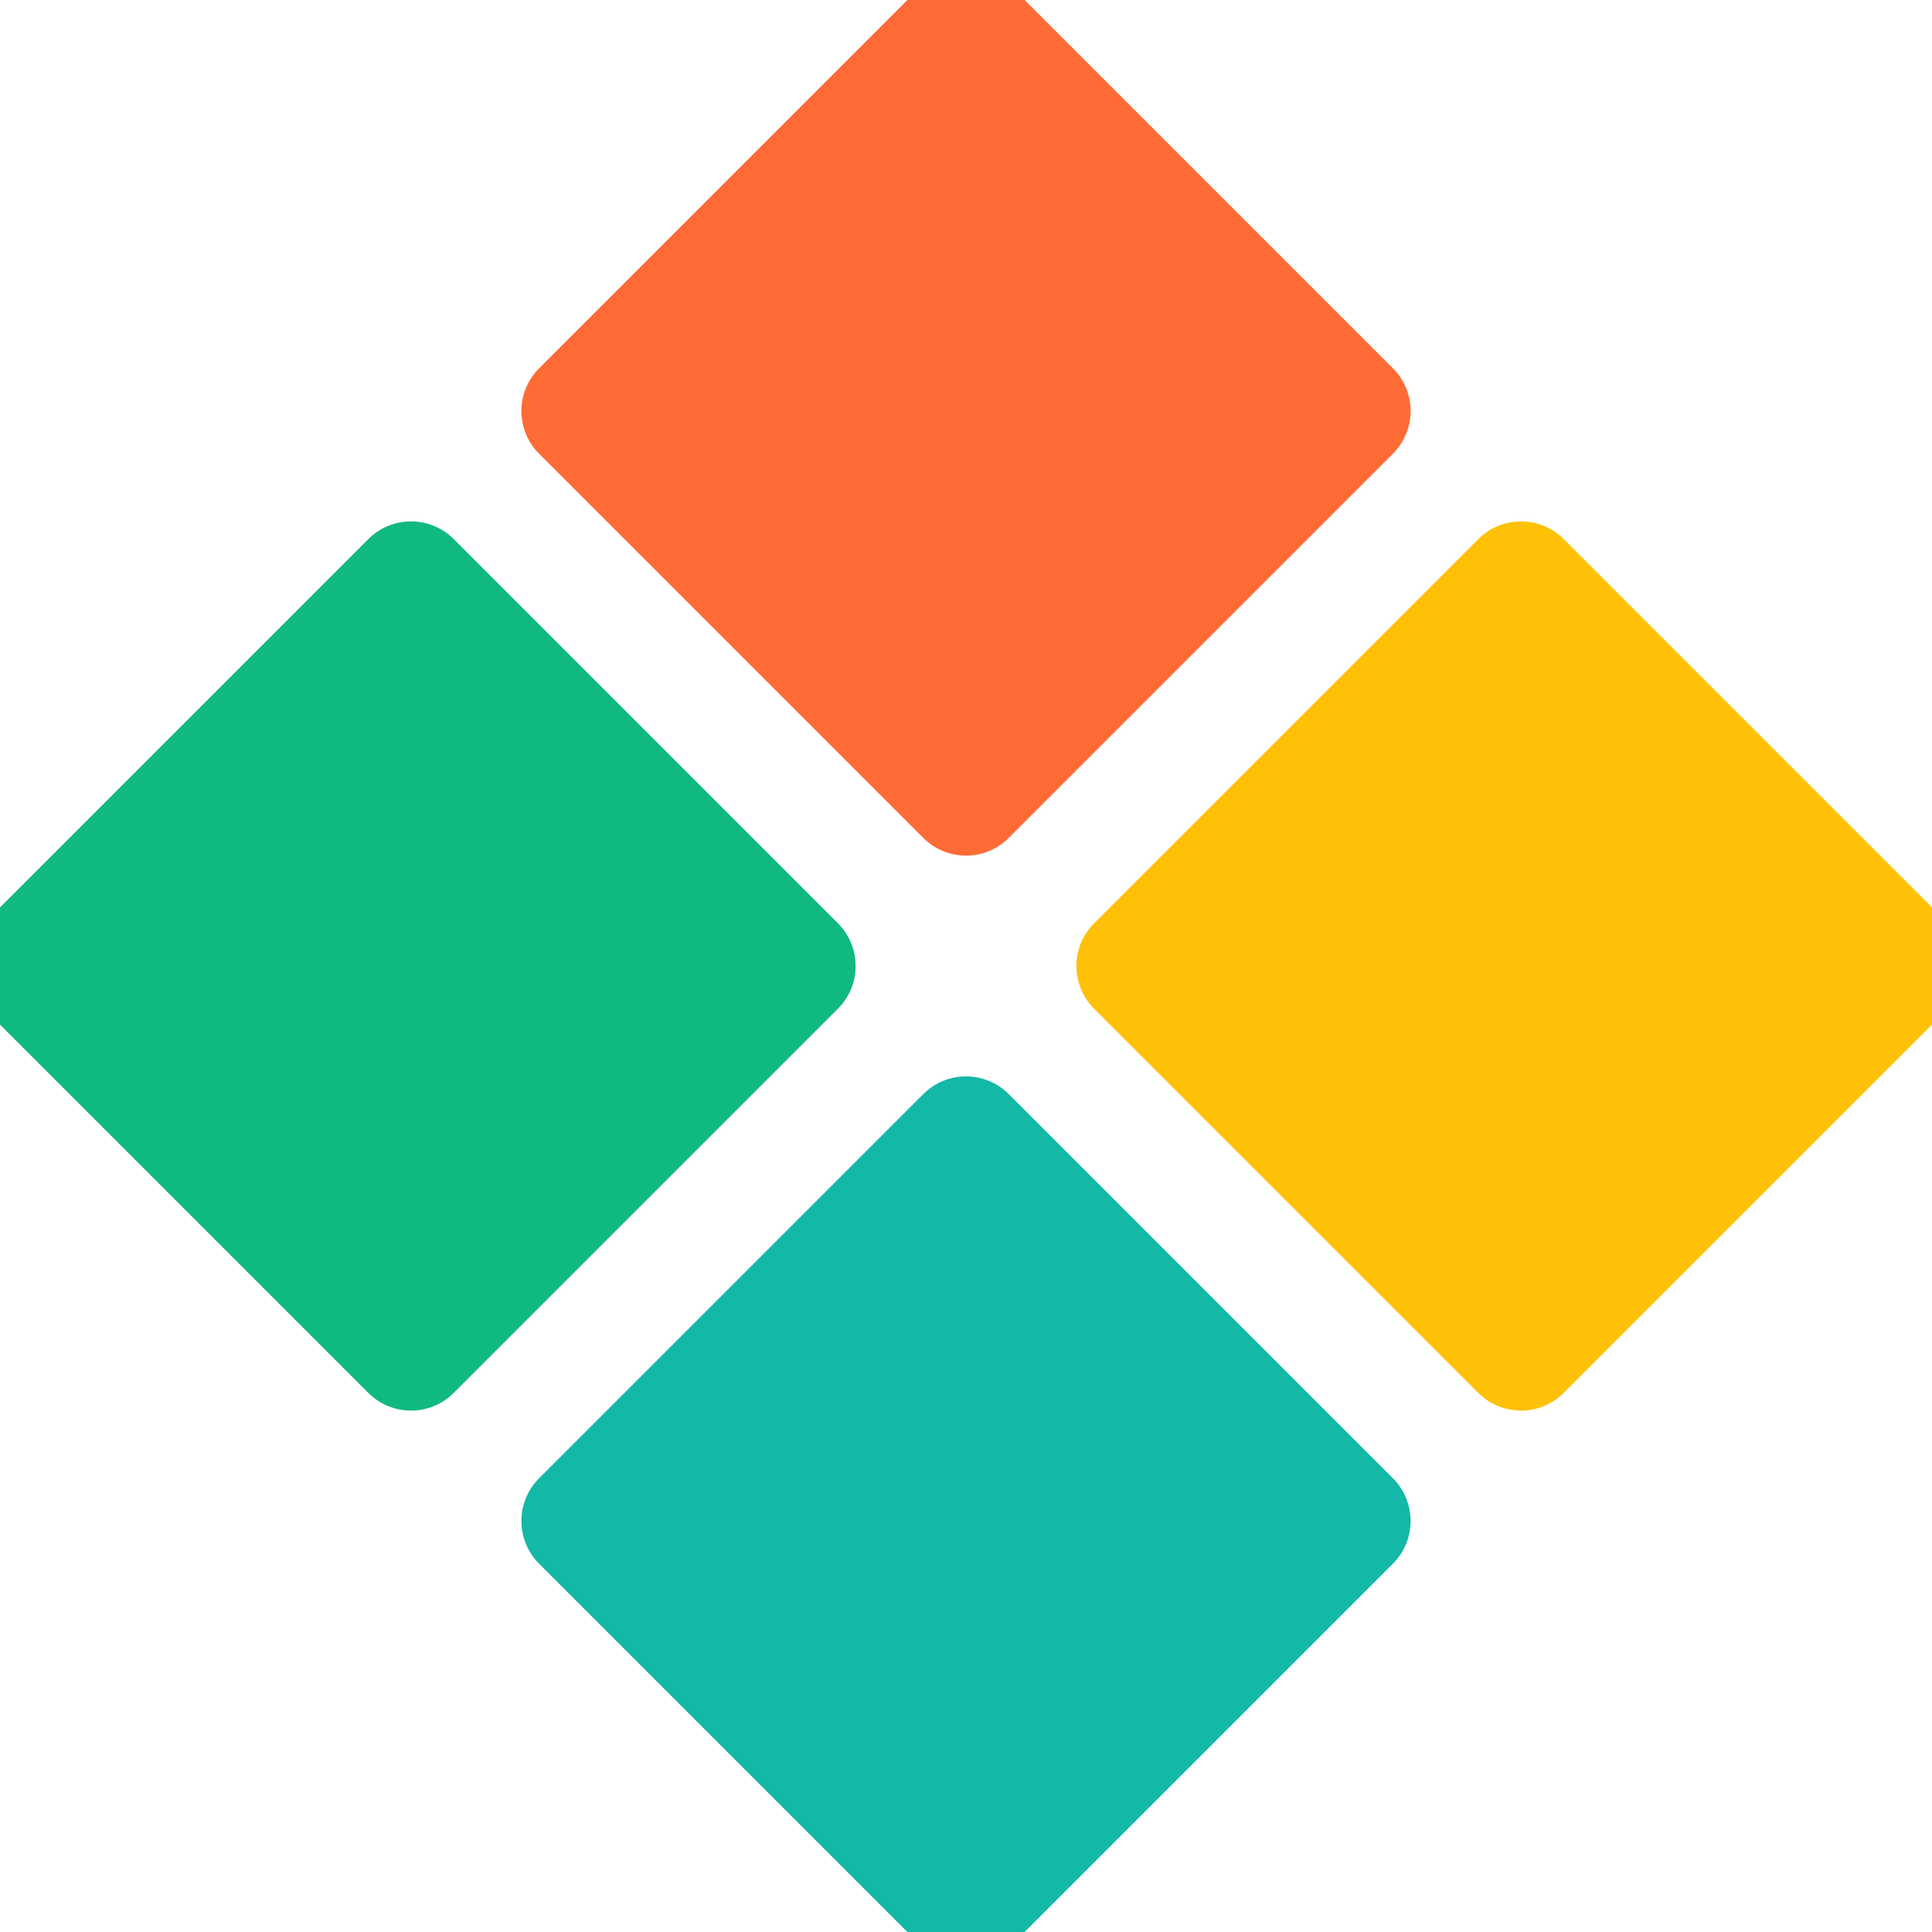
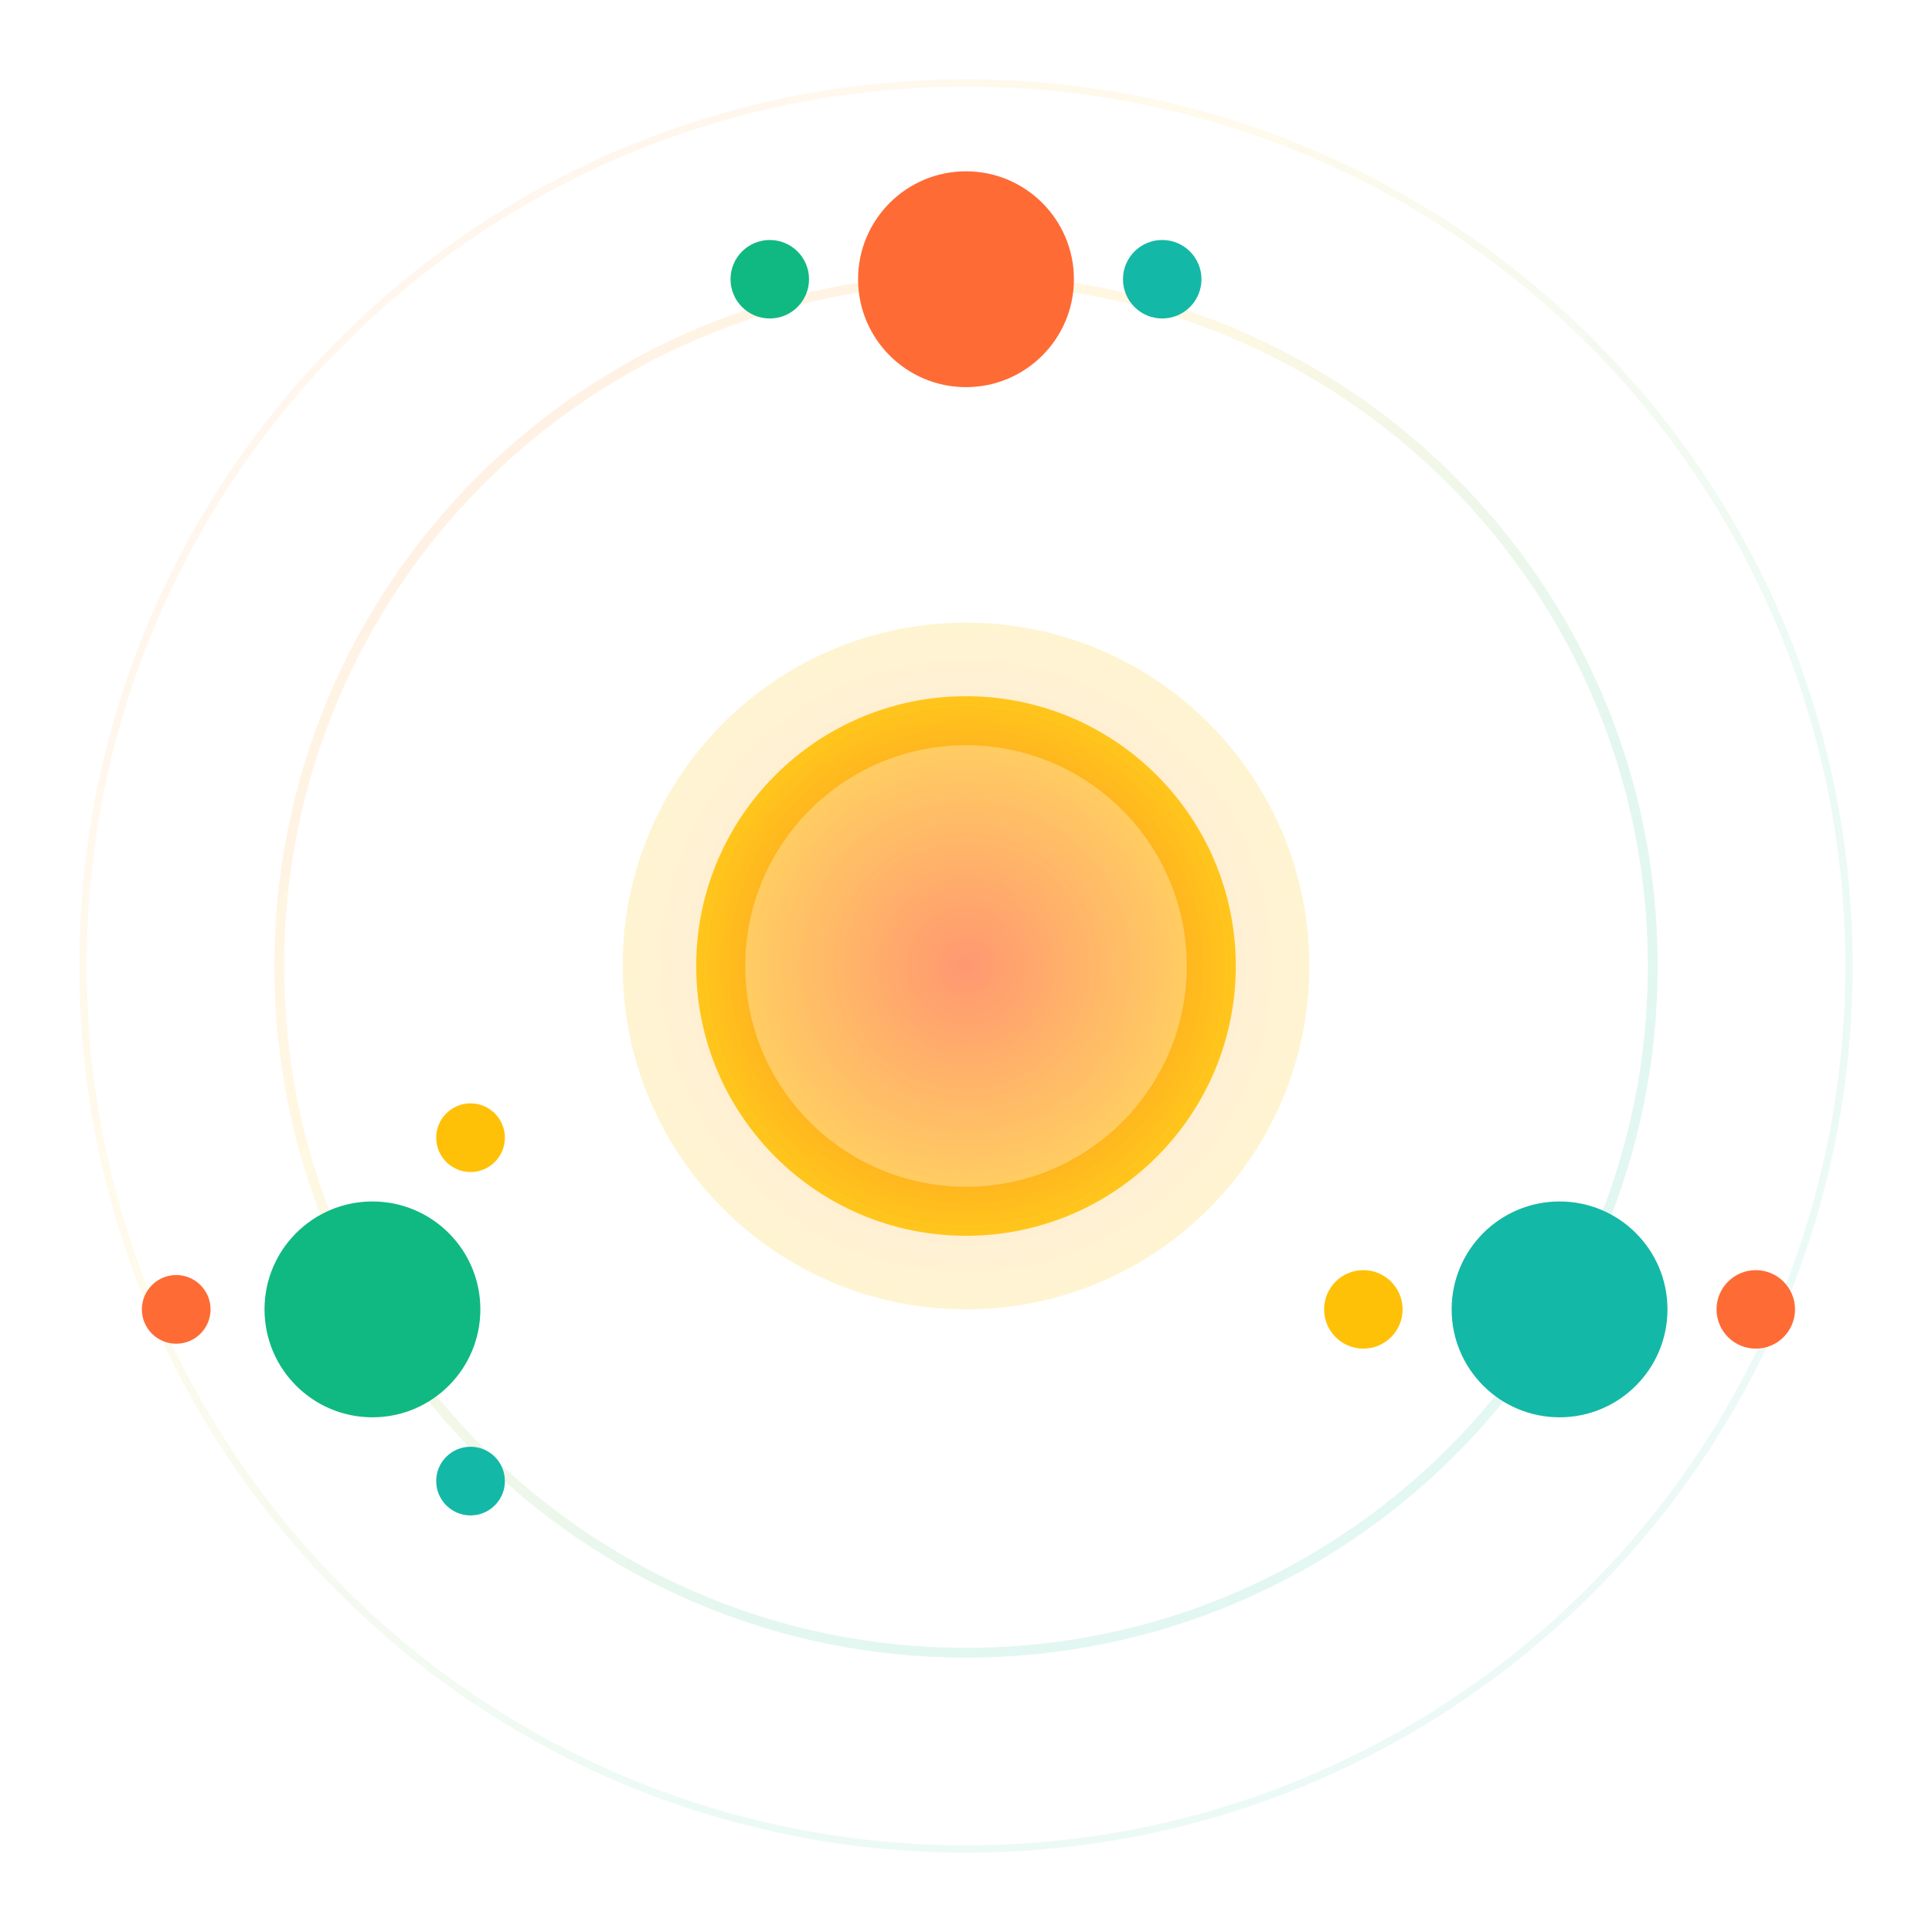
<svg xmlns="http://www.w3.org/2000/svg" width="512" height="512" viewBox="0 0 512 512" fill="none">
+   <defs>
+     <linearGradient id="orbitalGradient" x1="0%" y1="0%" x2="100%" y2="100%">
+       <stop offset="0%" style="stop-color:#FF6B35;stop-opacity:1" />
+       <stop offset="33%" style="stop-color:#FFC107;stop-opacity:1" />
+       <stop offset="66%" style="stop-color:#10B981;stop-opacity:1" />
+       <stop offset="100%" style="stop-color:#14B8A6;stop-opacity:1" />
+     </linearGradient>
+     <radialGradient id="centerGradient" cx="50%" cy="50%" r="50%">
+       <stop offset="0%" style="stop-color:#FF6B35;stop-opacity:1" />
+       <stop offset="100%" style="stop-color:#FFC107;stop-opacity:0.9" />
+     </radialGradient>
+     <style>
+       /* Main orbital rotation */
+       @keyframes orbit {
+         from { transform: rotate(0deg); }
+         to { transform: rotate(360deg); }
+       }
+ 
+       /* Color cycling through the gradient spectrum */
+       @keyframes colorShift {
+         0% { fill: #FF6B35; } /* orange */
+         25% { fill: #FFC107; } /* amber */
+         50% { fill: #10B981; } /* green */
+         75% { fill: #14B8A6; } /* teal */
+         100% { fill: #FF6B35; } /* back to orange */
+       }
+ 
+       /* Sub-agent orbits (faster than main orbit) */
+       @keyframes subOrbit {
+         from { transform: rotate(0deg); }
+         to { transform: rotate(360deg); }
+       }
+ 
+       /* Main orbital system rotation - SLOWER for visual comfort */
+       .orbital-system {
+         animation: orbit 25s linear infinite;
+         transform-origin: 256px 256px;
+       }
+ 
+       /* Main agents color cycling - synced with slower orbit */
+       .agent {
+         animation: colorShift 20s ease-in-out infinite;
+       }
+ 
+       /* Stagger color cycling for visual variety */
+       .agent-1 { animation-delay: 0s; }
+       .agent-2 { animation-delay: 6.67s; }
+       .agent-3 { animation-delay: 13.33s; }
+ 
+       /* Sub-orbital systems - UNIQUE speeds to prevent synchronization */
+       /* Each sub-agent orbits slower than main system with distinct duration */
+ 
+       .sub-orbit-1 {
+         animation: subOrbit 12s linear infinite;
+         transform-origin: 256px 116px; /* Agent 1 position */
+       }
+ 
+       .sub-orbit-2 {
+         animation: subOrbit 15s linear infinite reverse;
+         transform-origin: 135px 326px; /* Agent 2 position */
+       }
+ 
+       .sub-orbit-3 {
+         animation: subOrbit 18s linear infinite;
+         transform-origin: 377px 326px; /* Agent 3 position */
+       }
+ 
+       /* Sub-agents color cycling (slower, more graceful) */
+       .sub-agent {
+         animation: colorShift 16s ease-in-out infinite;
+       }
+ 
+       /* Individual sub-agent timing offsets - ALL UNIQUE to prevent sync */
+       .sub-agent-1a { animation-delay: 2s; }
+       .sub-agent-1b { animation-delay: 7s; }
+ 
+       .sub-agent-2a { animation-delay: 1s; }
+       .sub-agent-2b { animation-delay: 5s; }
+       .sub-agent-2c { animation-delay: 11s; }
+ 
+       .sub-agent-3a { animation-delay: 4s; }
+       .sub-agent-3b { animation-delay: 9s; }
+ 
+       /* Respect reduced motion preferences */
+       @media (prefers-reduced-motion: reduce) {
+         .orbital-system, .sub-orbit-1, .sub-orbit-2, .sub-orbit-3 {
+           animation: none;
+         }
+         .agent, .sub-agent {
+           animation: none;
+           fill: #FF6B35; /* Default to orange */
+         }
+       }
+     </style>
+   </defs>
  <rect width="512" height="512" fill="white" />
-   <g transform="translate(256, 256) rotate(45) translate(-256, -256)">
-     <rect x="64" y="64" width="176" height="176" rx="16" fill="#FF6B35" />
-     <rect x="272" y="64" width="176" height="176" rx="16" fill="#FFC107" />
-     <rect x="64" y="272" width="176" height="176" rx="16" fill="#10B981" />
-     <rect x="272" y="272" width="176" height="176" rx="16" fill="#14B8A6" />
+   <g transform="translate(256, 256) scale(1.3) translate(-256, -256)">
+     <circle cx="256" cy="256" r="140" fill="none" stroke="url(#orbitalGradient)" stroke-width="2" opacity="0.12" />
+     <circle cx="256" cy="256" r="180" fill="none" stroke="url(#orbitalGradient)" stroke-width="1.5" opacity="0.08" />
+     <g class="orbital-system">
+       <g>
+         <circle class="agent agent-1" cx="256" cy="116" r="22" fill="#FF6B35" />
+         <g class="sub-orbit-1">
+           <circle class="sub-agent sub-agent-1a" cx="216" cy="116" r="8" fill="#10B981" />
+           <circle class="sub-agent sub-agent-1b" cx="296" cy="116" r="8" fill="#14B8A6" />
+         </g>
+       </g>
+       <g>
+         <circle class="agent agent-2" cx="135" cy="326" r="22" fill="#10B981" />
+         <g class="sub-orbit-2">
+           <circle class="sub-agent sub-agent-2a" cx="95" cy="326" r="7" fill="#FF6B35" />
+           <circle class="sub-agent sub-agent-2b" cx="155" cy="291" r="7" fill="#FFC107" />
+           <circle class="sub-agent sub-agent-2c" cx="155" cy="361" r="7" fill="#14B8A6" />
+         </g>
+       </g>
+       <g>
+         <circle class="agent agent-3" cx="377" cy="326" r="22" fill="#14B8A6" />
+         <g class="sub-orbit-3">
+           <circle class="sub-agent sub-agent-3a" cx="337" cy="326" r="8" fill="#FFC107" />
+           <circle class="sub-agent sub-agent-3b" cx="417" cy="326" r="8" fill="#FF6B35" />
+         </g>
+       </g>
+     </g>
+     <circle cx="256" cy="256" r="70" fill="url(#centerGradient)" opacity="0.2" />
+     <circle cx="256" cy="256" r="55" fill="url(#centerGradient)" />
+     <circle cx="256" cy="256" r="45" fill="white" opacity="0.3" />
  </g>
</svg>
